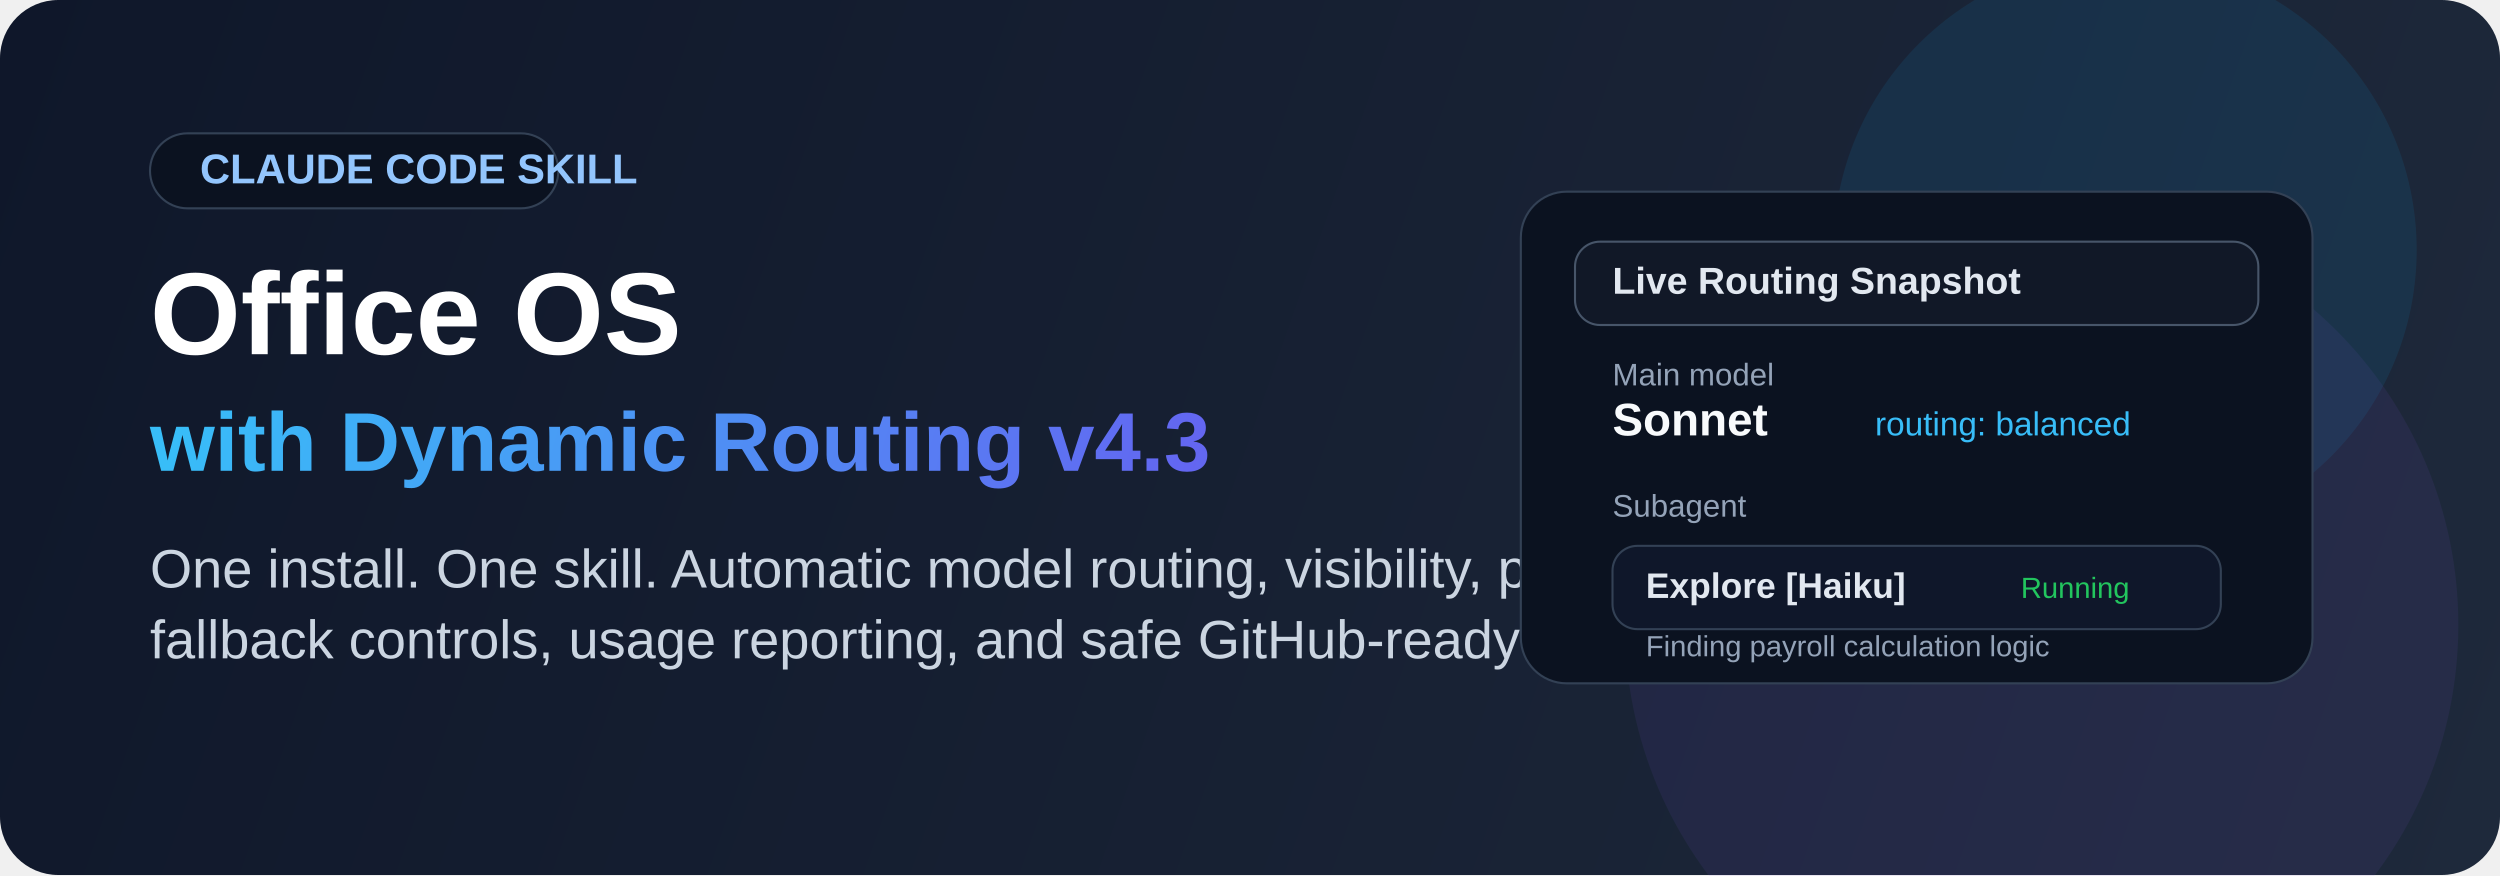
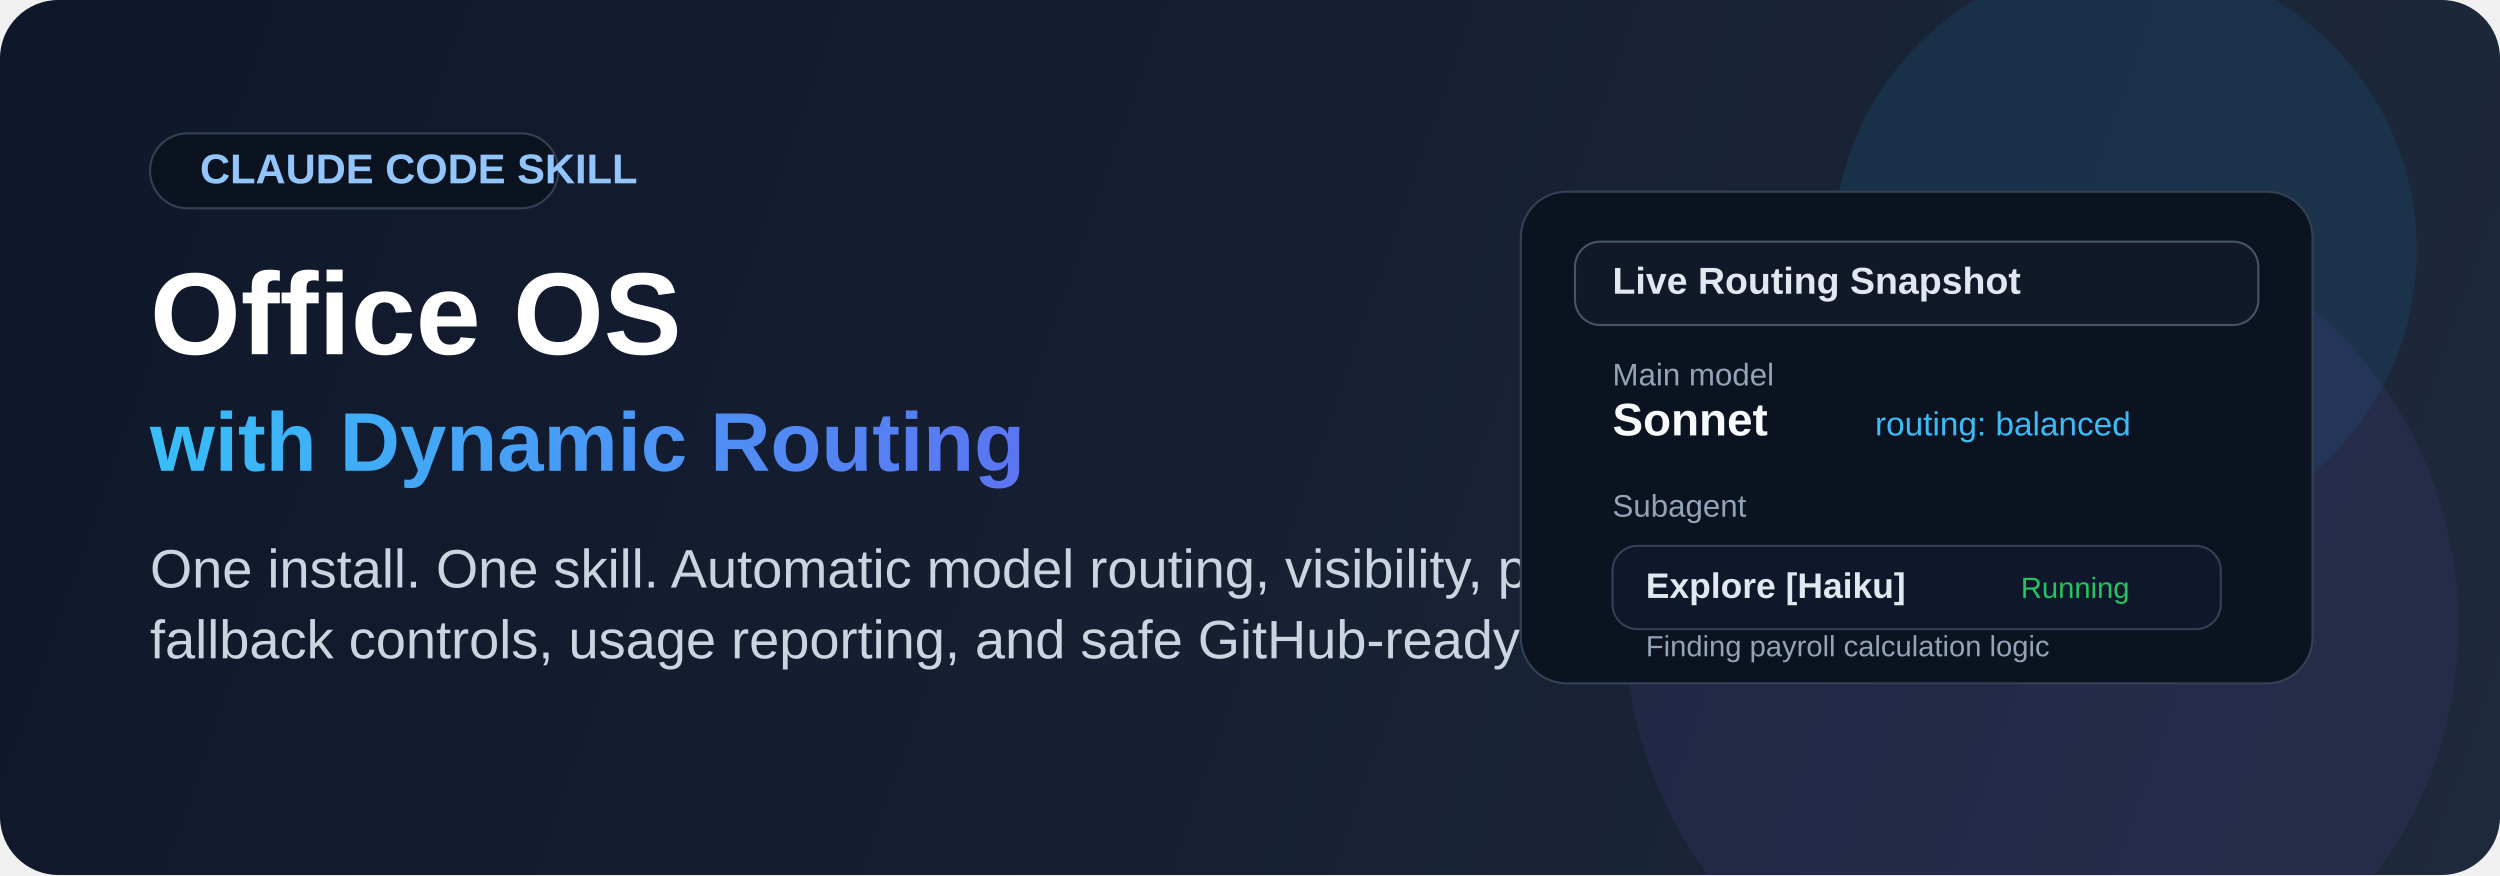
<svg xmlns="http://www.w3.org/2000/svg" width="1200" height="420" viewBox="0 0 1200 420" fill="none">
  <defs>
    <linearGradient id="bg" x1="0" y1="0" x2="1200" y2="420" gradientUnits="userSpaceOnUse">
      <stop stop-color="#0F172A" />
      <stop offset="1" stop-color="#1E293B" />
    </linearGradient>
    <linearGradient id="accent" x1="120" y1="80" x2="1030" y2="340" gradientUnits="userSpaceOnUse">
      <stop stop-color="#38BDF8" />
      <stop offset="0.5" stop-color="#6366F1" />
      <stop offset="1" stop-color="#22C55E" />
    </linearGradient>
  </defs>
  <rect width="1200" height="420" rx="28" fill="url(#bg)" />
  <circle cx="1020" cy="120" r="140" fill="#0EA5E9" fill-opacity="0.10" />
  <circle cx="980" cy="300" r="200" fill="#8B5CF6" fill-opacity="0.08" />
  <rect x="72" y="64" width="196" height="36" rx="18" fill="#0B1220" stroke="#334155" />
  <text x="96" y="88" fill="#93C5FD" font-family="Arial, Helvetica, sans-serif" font-size="20" font-weight="700">CLAUDE CODE SKILL</text>
  <text x="72" y="170" fill="white" font-family="Arial, Helvetica, sans-serif" font-size="56" font-weight="800">Office OS</text>
-   <text x="72" y="226" fill="url(#accent)" font-family="Arial, Helvetica, sans-serif" font-size="40" font-weight="800">with Dynamic Routing v4.3</text>
+   <text x="72" y="226" fill="url(#accent)" font-family="Arial, Helvetica, sans-serif" font-size="40" font-weight="800">with Dynamic Routing</text>
  <text x="72" y="282" fill="#CBD5E1" font-family="Arial, Helvetica, sans-serif" font-size="26">One install. One skill. Automatic model routing, visibility, profiles,</text>
  <text x="72" y="316" fill="#CBD5E1" font-family="Arial, Helvetica, sans-serif" font-size="26">fallback controls, usage reporting, and safe GitHub-ready packaging.</text>
  <g transform="translate(730 92)">
    <rect x="0" y="0" width="380" height="236" rx="22" fill="#0B1220" stroke="#334155" />
    <rect x="26" y="24" width="328" height="40" rx="12" fill="#111827" stroke="#475569" />
    <text x="44" y="49" fill="#E2E8F0" font-family="Arial, Helvetica, sans-serif" font-size="18" font-weight="700">Live Routing Snapshot</text>
    <text x="44" y="93" fill="#94A3B8" font-family="Arial, Helvetica, sans-serif" font-size="15">Main model</text>
    <text x="44" y="117" fill="#F8FAFC" font-family="Arial, Helvetica, sans-serif" font-size="22" font-weight="700">Sonnet</text>
    <text x="170" y="117" fill="#38BDF8" font-family="Arial, Helvetica, sans-serif" font-size="16">routing: balanced</text>
    <text x="44" y="156" fill="#94A3B8" font-family="Arial, Helvetica, sans-serif" font-size="15">Subagent</text>
    <rect x="44" y="170" width="292" height="40" rx="12" fill="#0F172A" stroke="#334155" />
    <text x="60" y="195" fill="#E2E8F0" font-family="Arial, Helvetica, sans-serif" font-size="17" font-weight="700">Explore [Haiku]</text>
    <text x="240" y="195" fill="#22C55E" font-family="Arial, Helvetica, sans-serif" font-size="14">Running</text>
    <text x="60" y="223" fill="#94A3B8" font-family="Arial, Helvetica, sans-serif" font-size="14">Finding payroll calculation logic</text>
  </g>
</svg>
